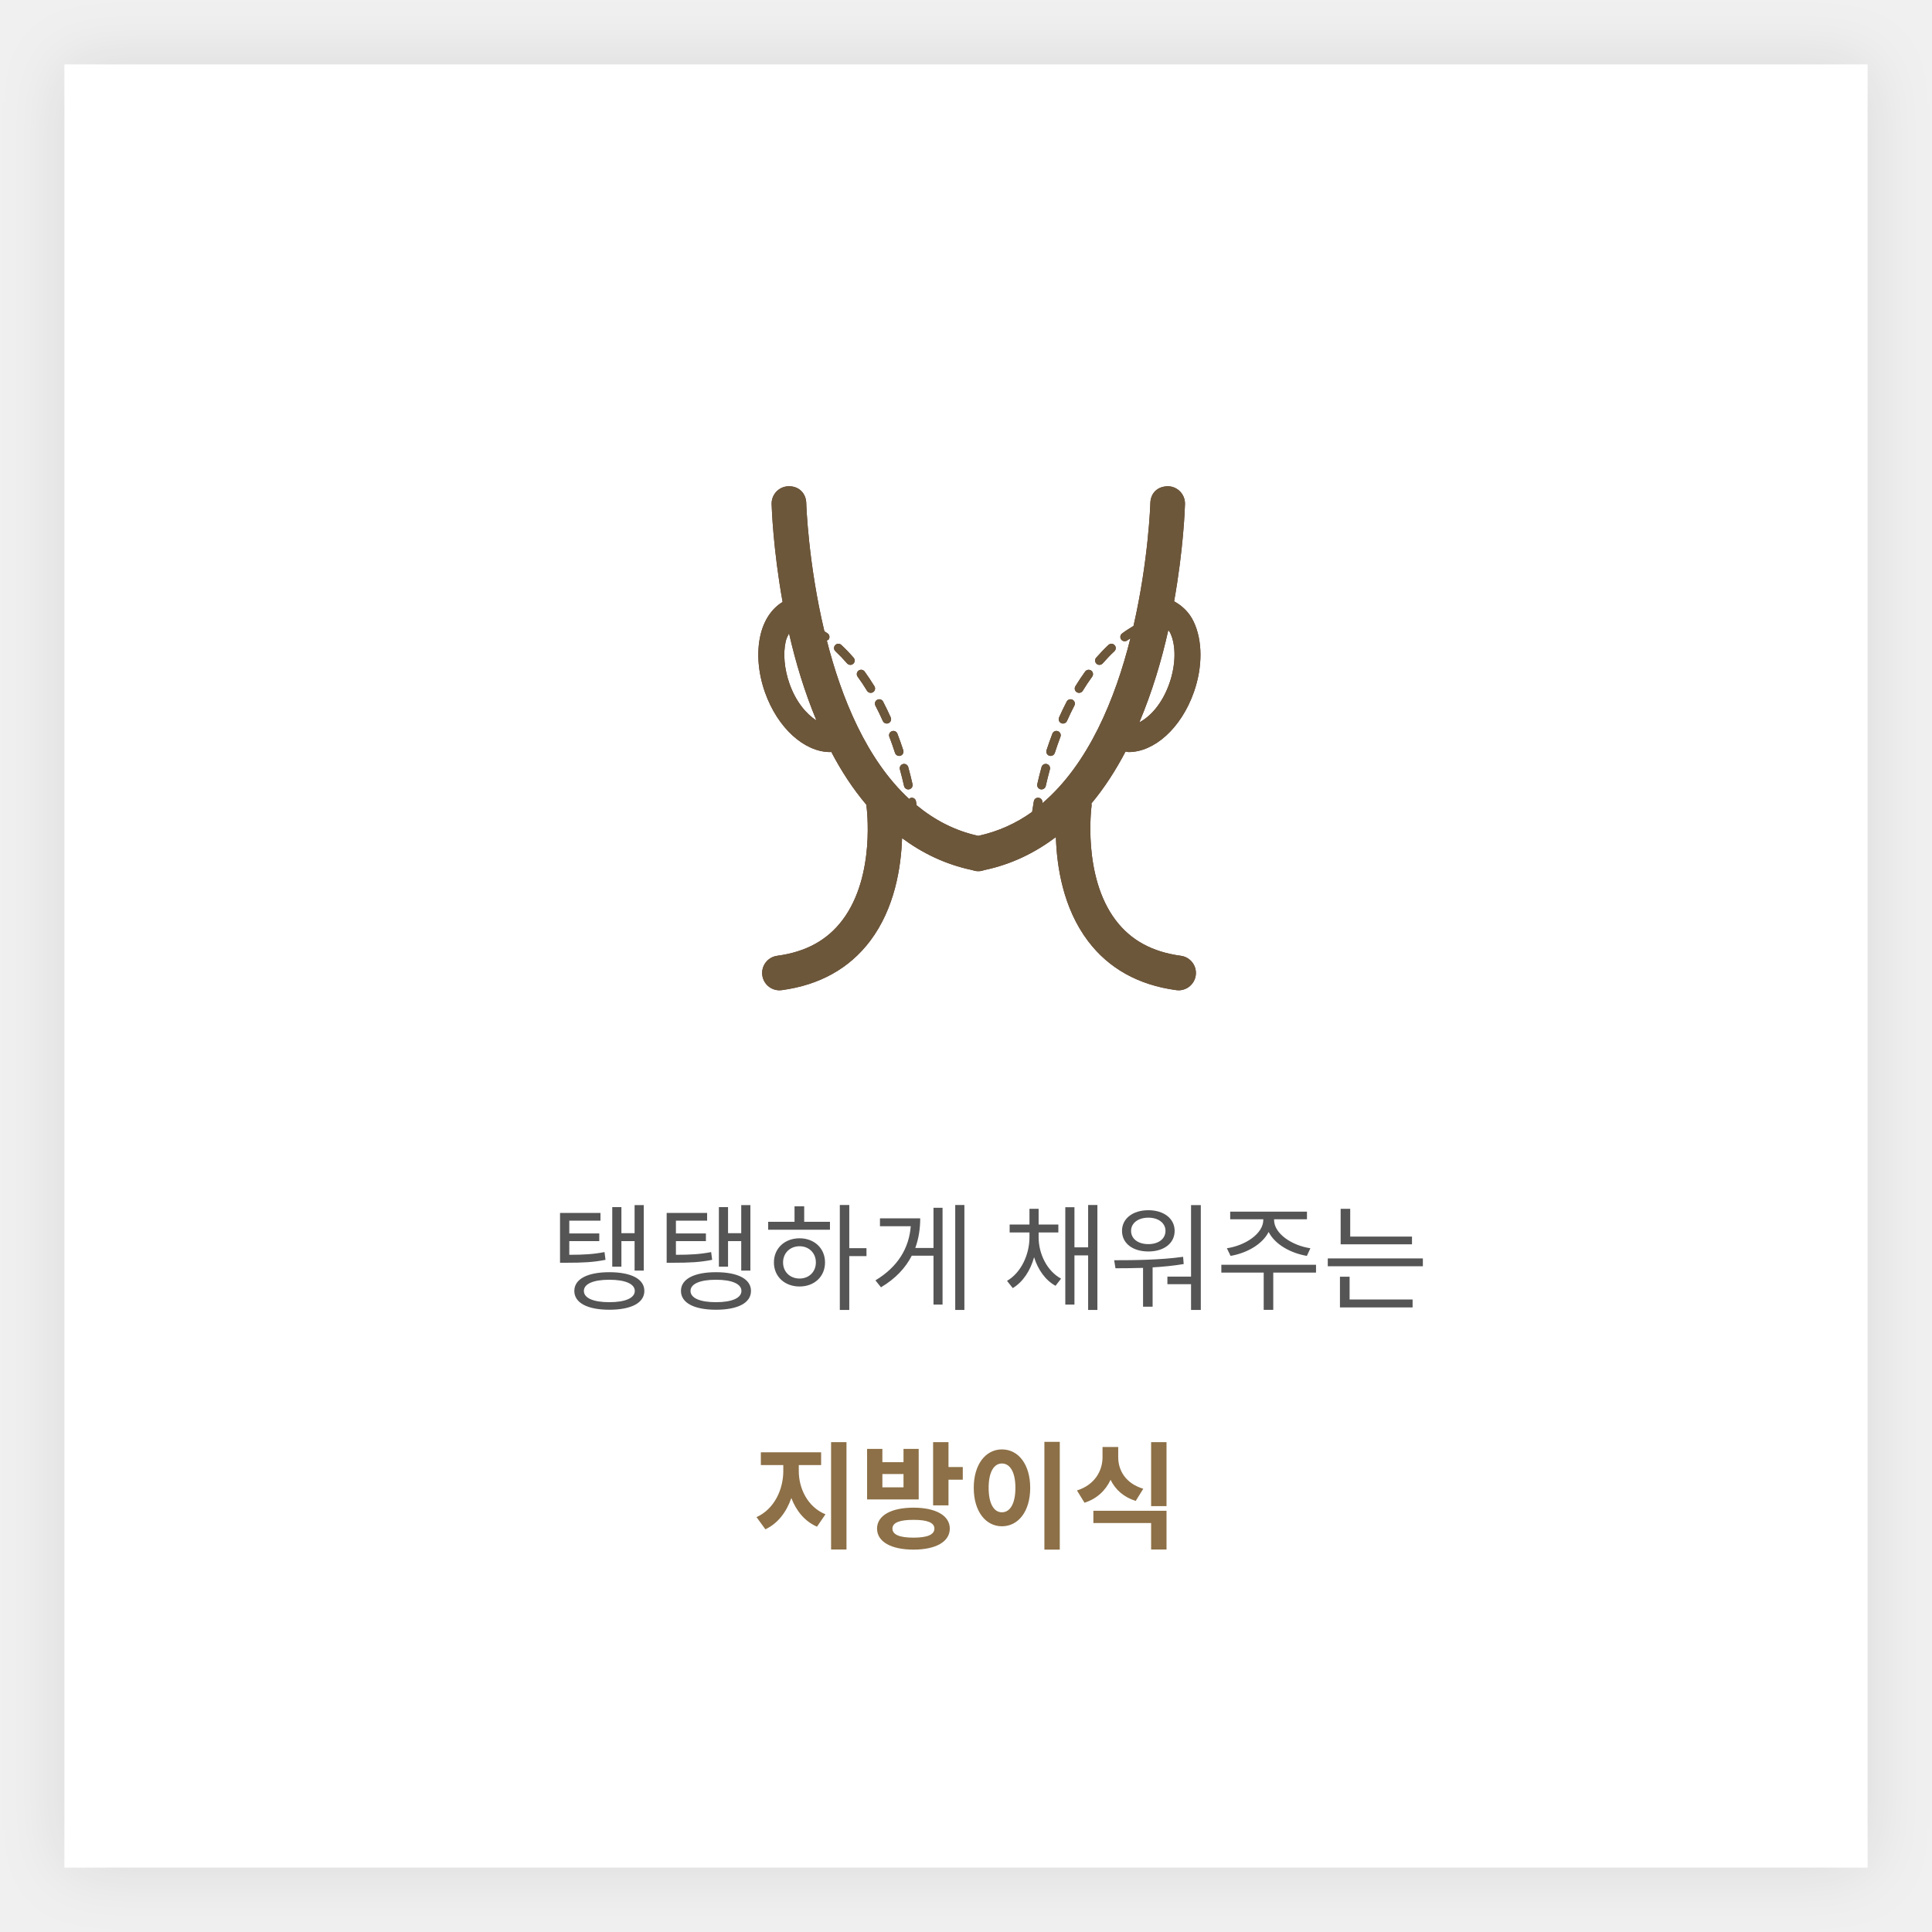
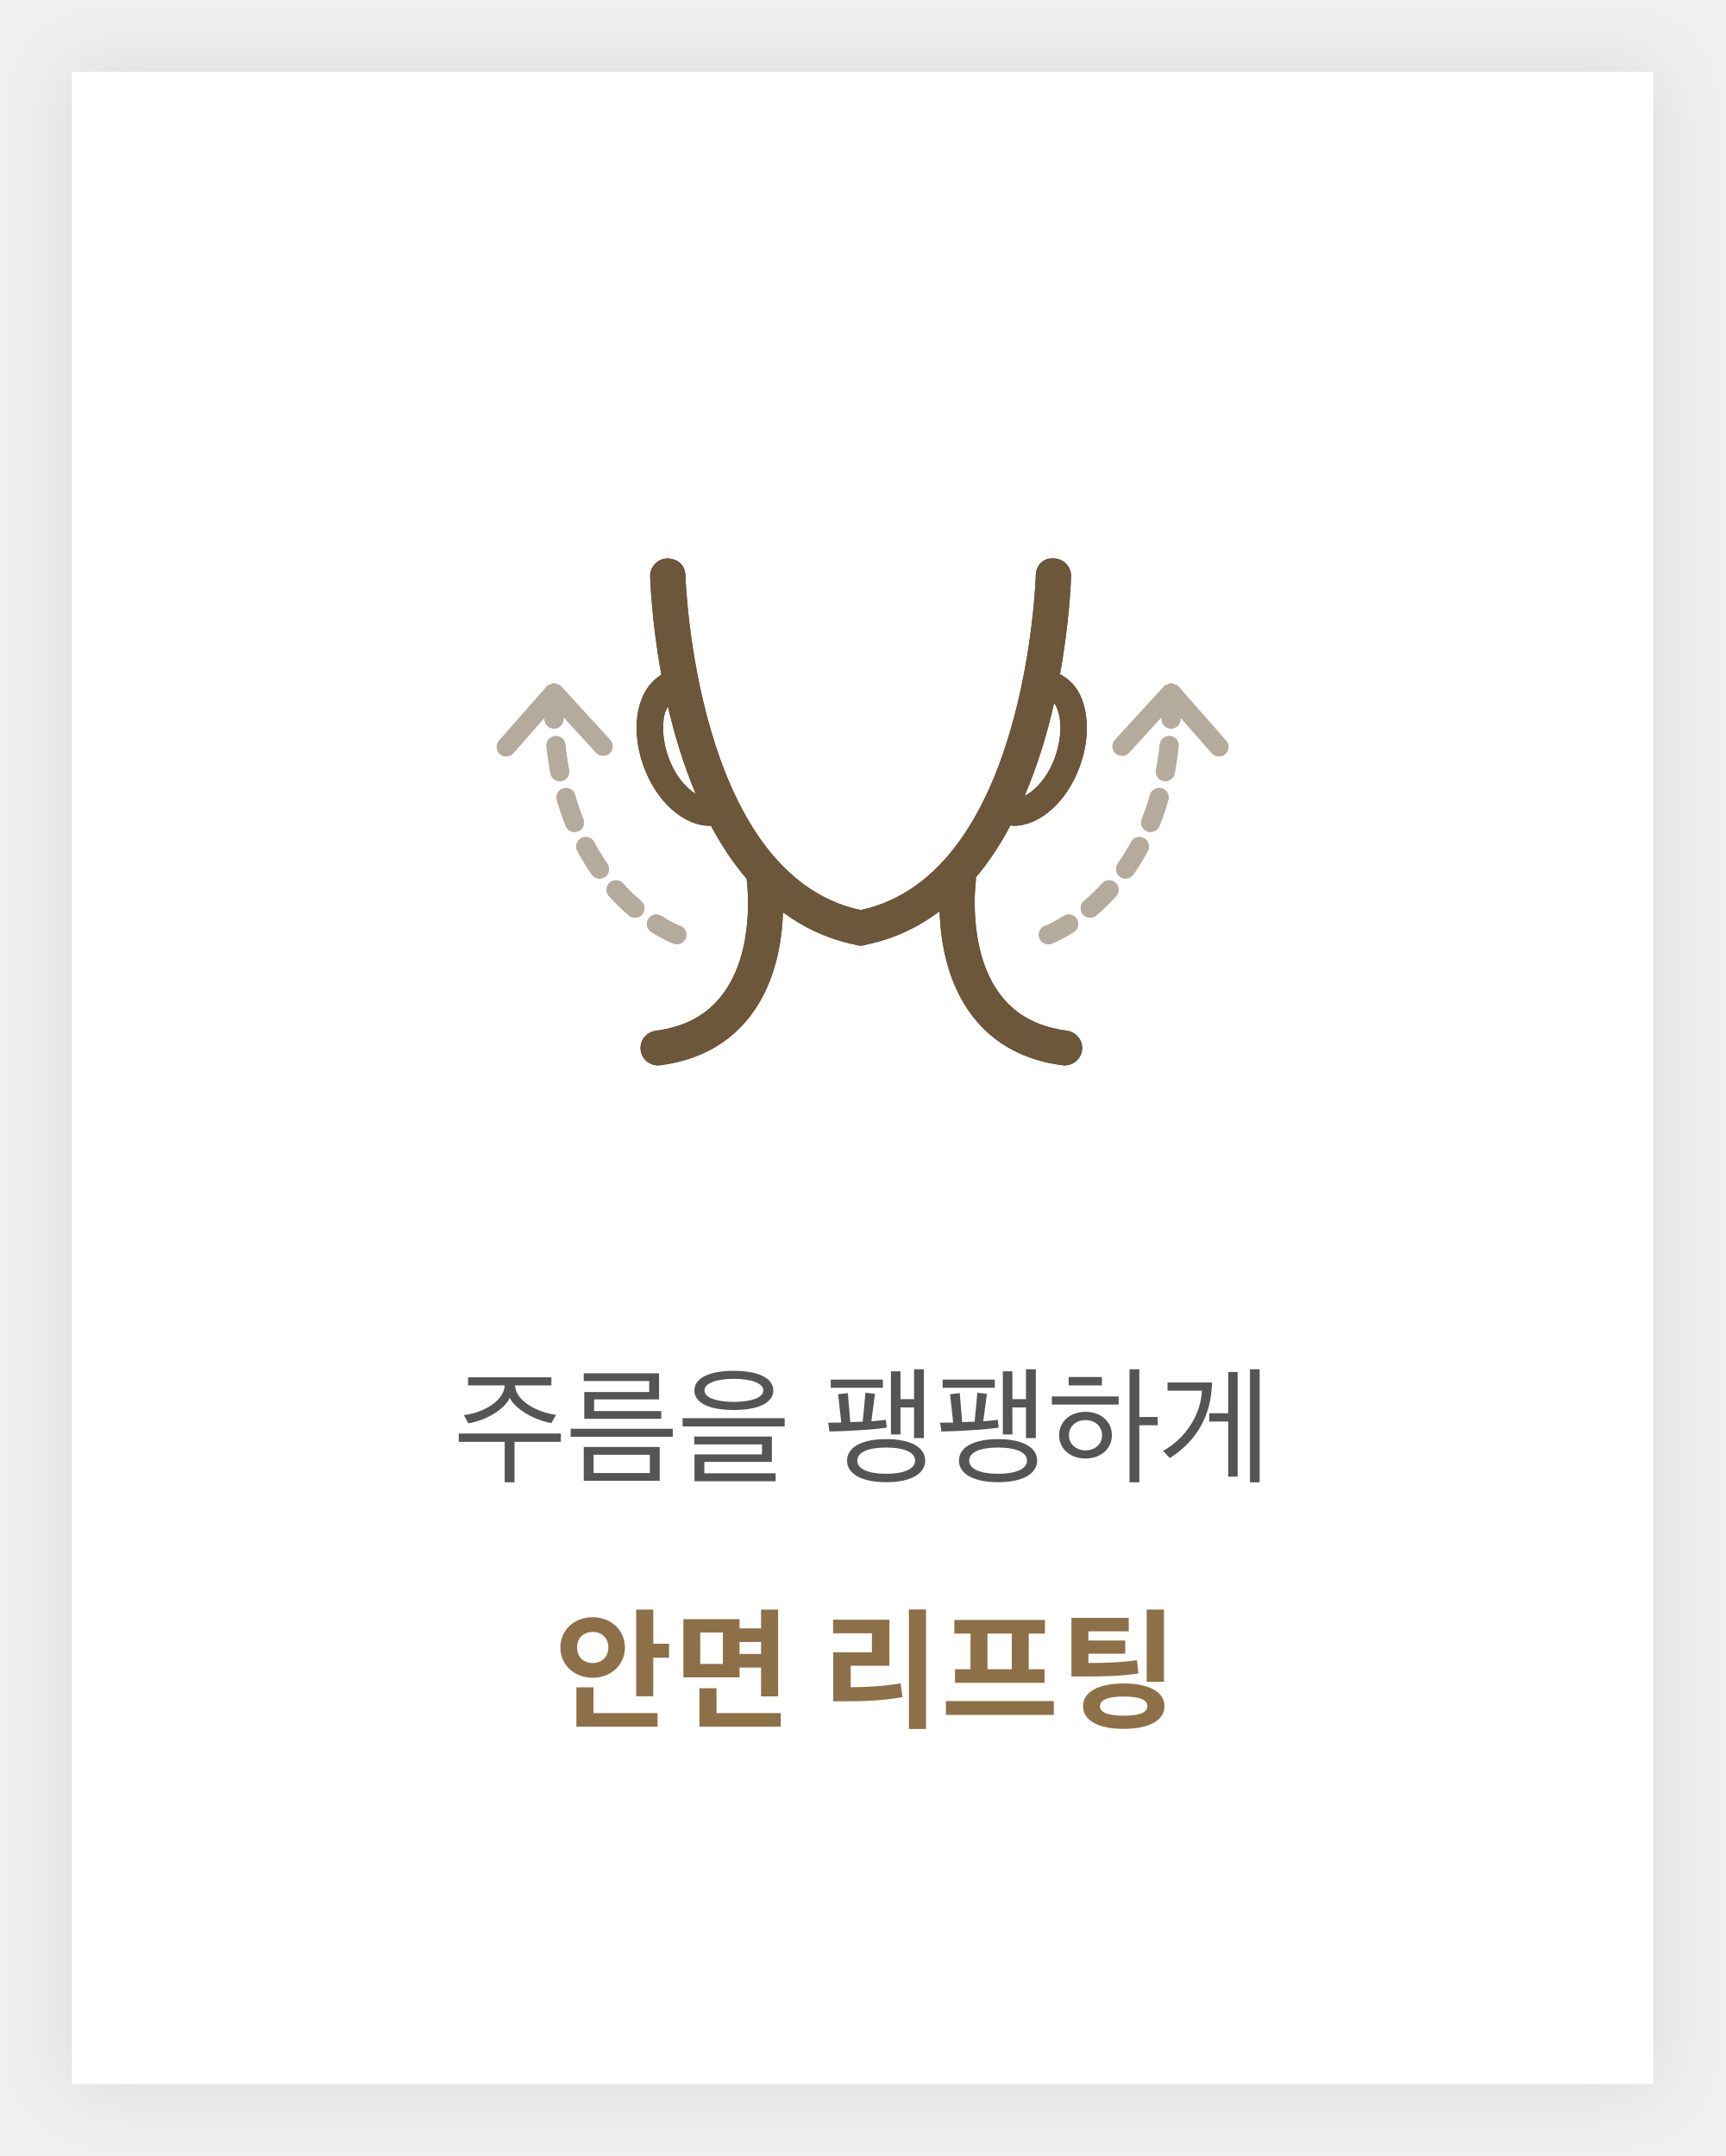
- <svg xmlns="http://www.w3.org/2000/svg" xmlns:xlink="http://www.w3.org/1999/xlink" width="300px" height="300px" viewBox="0 0 300 300" version="1.1">
+ <svg xmlns="http://www.w3.org/2000/svg" xmlns:xlink="http://www.w3.org/1999/xlink" width="240px" height="300px" viewBox="0 0 240 300" version="1.1">
  <defs>
-     <rect id="path-1" x="0" y="0" width="280" height="280" />
-     <filter x="-5.4%" y="-5.4%" width="110.7%" height="110.7%" filterUnits="objectBoundingBox" id="filter-2">
+     <rect id="path-1" x="0" y="0" width="220" height="280" />
+     <filter x="-6.8%" y="-5.4%" width="113.6%" height="110.7%" filterUnits="objectBoundingBox" id="filter-2">
      <feOffset dx="0" dy="0" in="SourceAlpha" result="shadowOffsetOuter1" />
      <feGaussianBlur stdDeviation="5" in="shadowOffsetOuter1" result="shadowBlurOuter1" />
      <feColorMatrix values="0 0 0 0 0   0 0 0 0 0   0 0 0 0 0  0 0 0 0.1 0" type="matrix" in="shadowBlurOuter1" />
    </filter>
-     <path d="M61.939,53.35 C61.589,53.237 61.39,52.855 61.503,52.5 C61.777,51.667 62.079,50.801 62.412,49.929 C62.541,49.585 62.928,49.402 63.278,49.542 C63.622,49.671 63.8,50.064 63.665,50.408 C63.343,51.258 63.052,52.102 62.789,52.914 C62.692,53.199 62.428,53.382 62.149,53.382 C62.079,53.382 62.009,53.372 61.939,53.35 Z M64.066,48.352 C63.975,48.352 63.883,48.336 63.792,48.293 C63.453,48.143 63.302,47.745 63.453,47.406 C63.819,46.583 64.211,45.76 64.636,44.942 C64.814,44.62 65.222,44.491 65.545,44.657 C65.873,44.835 66.002,45.238 65.83,45.566 C65.416,46.357 65.034,47.158 64.679,47.954 C64.566,48.202 64.324,48.352 64.066,48.352 Z M80.417,33.832 C80.508,33.977 80.621,34.08 80.702,34.257 C81.643,36.209 81.594,39.227 80.578,42.131 C79.481,45.256 77.63,47.278 75.915,48.166 C77.932,43.384 79.389,38.458 80.417,33.832 M21.581,42.131 C20.791,39.878 20.576,37.5 21.001,35.618 C21.114,35.107 21.329,34.741 21.522,34.343 C22.517,38.732 23.9,43.363 25.782,47.881 C24.201,46.87 22.576,44.966 21.581,42.131 M82.369,84.417 C77.921,83.814 74.608,82.012 72.247,78.893 C67.051,72.041 68.482,61.252 68.498,61.144 C68.519,61.01 68.476,60.891 68.476,60.757 C70.52,58.31 72.263,55.577 73.774,52.7 C73.935,52.711 74.086,52.78 74.253,52.78 C78.233,52.78 82.407,49.091 84.386,43.47 C85.768,39.533 85.747,35.435 84.337,32.504 C83.638,31.046 82.557,30.056 81.315,29.373 C82.767,21.257 82.987,14.975 83.004,14.26 C83.036,12.77 81.863,11.538 80.379,11.506 C78.652,11.511 77.663,12.646 77.625,14.125 C77.62,14.33 77.345,22.989 75.011,33.192 C74.409,33.563 73.806,33.934 73.236,34.365 C72.935,34.59 72.876,35.01 73.102,35.306 C73.236,35.483 73.435,35.575 73.64,35.575 C73.779,35.575 73.919,35.532 74.043,35.44 C74.204,35.322 74.371,35.231 74.532,35.118 C72.193,44.455 68.046,54.615 60.839,60.746 C60.844,60.719 60.85,60.698 60.855,60.665 C60.92,60.294 60.678,59.945 60.312,59.885 C59.908,59.821 59.596,60.063 59.532,60.429 C59.414,61.101 59.333,61.628 59.268,62.069 C56.821,63.828 54.046,65.108 50.91,65.791 C47.221,64.99 44.074,63.295 41.331,61.042 C41.304,60.837 41.272,60.655 41.234,60.429 C41.17,60.063 40.847,59.816 40.454,59.885 C40.336,59.907 40.255,59.993 40.175,60.063 C33.543,53.948 29.655,44.347 27.385,35.446 C27.482,35.403 27.595,35.403 27.664,35.306 C27.885,35.01 27.826,34.59 27.53,34.365 C27.363,34.241 27.18,34.144 27.008,34.02 C24.491,23.457 24.201,14.335 24.195,14.125 C24.163,12.646 23.098,11.468 21.442,11.506 C19.957,11.538 18.785,12.77 18.817,14.26 C18.838,14.975 19.059,21.3 20.522,29.47 C18.833,30.503 17.601,32.299 17.058,34.736 C16.472,37.377 16.725,40.475 17.773,43.47 C19.753,49.091 23.932,52.78 27.912,52.78 C27.971,52.78 28.019,52.754 28.079,52.754 C29.628,55.706 31.435,58.492 33.554,60.988 C33.559,61.042 33.538,61.096 33.543,61.149 C33.559,61.257 35.022,71.982 29.811,78.877 C27.449,82.002 24.136,83.814 19.677,84.417 C18.204,84.616 17.171,85.971 17.37,87.445 C17.553,88.795 18.709,89.774 20.032,89.774 C20.151,89.774 20.274,89.763 20.398,89.747 C26.266,88.956 30.875,86.385 34.103,82.12 C37.937,77.043 38.916,70.691 39.072,66.146 C42.208,68.464 45.79,70.228 49.969,71.105 C49.996,71.116 50.028,71.121 50.055,71.132 C50.173,71.153 50.276,71.207 50.399,71.234 C50.566,71.261 50.733,71.277 50.899,71.277 L50.905,71.277 L50.91,71.277 L50.916,71.277 C51.082,71.277 51.249,71.261 51.416,71.234 C51.54,71.207 51.642,71.153 51.76,71.132 C51.792,71.121 51.819,71.116 51.846,71.105 C56.127,70.207 59.774,68.378 62.958,65.979 C63.098,70.529 64.061,76.978 67.944,82.12 C71.166,86.385 75.78,88.956 81.648,89.747 C81.767,89.763 81.89,89.774 82.009,89.774 C83.337,89.774 84.488,88.795 84.676,87.445 C84.875,85.971 83.843,84.616 82.369,84.417 M66.558,43.586 C66.439,43.586 66.316,43.554 66.208,43.489 C65.891,43.296 65.789,42.881 65.982,42.564 C66.472,41.768 66.983,40.999 67.504,40.278 C67.725,39.977 68.15,39.918 68.446,40.133 C68.747,40.348 68.811,40.773 68.591,41.074 C68.075,41.784 67.585,42.516 67.133,43.263 C67.004,43.473 66.784,43.586 66.558,43.586 Z M69.72,39.242 C69.564,39.242 69.402,39.189 69.279,39.076 C68.999,38.834 68.967,38.409 69.214,38.129 C69.833,37.419 70.473,36.752 71.124,36.144 C71.387,35.892 71.812,35.902 72.07,36.177 C72.328,36.446 72.312,36.87 72.043,37.123 C71.425,37.699 70.817,38.339 70.225,39.011 C70.091,39.162 69.908,39.242 69.72,39.242 Z M60.575,58.561 C60.215,58.475 59.989,58.114 60.07,57.754 C60.253,56.936 60.473,56.049 60.731,55.113 C60.828,54.758 61.183,54.548 61.56,54.64 C61.915,54.742 62.124,55.108 62.028,55.468 C61.775,56.388 61.565,57.254 61.382,58.055 C61.312,58.367 61.033,58.577 60.726,58.577 C60.678,58.577 60.624,58.571 60.575,58.561 Z M30.537,39.011 C29.951,38.339 29.338,37.699 28.725,37.123 C28.45,36.87 28.434,36.446 28.692,36.177 C28.945,35.902 29.375,35.892 29.639,36.144 C30.29,36.752 30.935,37.419 31.548,38.129 C31.796,38.409 31.769,38.834 31.484,39.076 C31.36,39.189 31.204,39.242 31.043,39.242 C30.86,39.242 30.672,39.162 30.537,39.011 Z M36.083,47.953 C35.728,47.157 35.347,46.361 34.932,45.571 C34.76,45.237 34.889,44.834 35.217,44.662 C35.546,44.49 35.954,44.613 36.126,44.941 C36.551,45.759 36.949,46.587 37.315,47.405 C37.46,47.744 37.31,48.142 36.971,48.292 C36.879,48.335 36.788,48.351 36.697,48.351 C36.438,48.351 36.196,48.201 36.083,47.953 Z M37.097,50.409 C36.963,50.065 37.14,49.672 37.485,49.543 C37.829,49.403 38.216,49.581 38.35,49.93 C38.684,50.802 38.985,51.662 39.259,52.501 C39.372,52.856 39.179,53.233 38.824,53.351 C38.759,53.373 38.684,53.383 38.619,53.383 C38.334,53.383 38.071,53.201 37.979,52.915 C37.716,52.098 37.42,51.259 37.097,50.409 Z M38.736,55.47 C38.639,55.109 38.849,54.744 39.204,54.641 C39.575,54.545 39.935,54.76 40.032,55.115 C40.29,56.051 40.511,56.938 40.694,57.756 C40.775,58.116 40.549,58.476 40.188,58.562 C40.14,58.573 40.086,58.578 40.038,58.578 C39.731,58.578 39.451,58.369 39.381,58.051 C39.199,57.255 38.989,56.384 38.736,55.47 Z M33.631,43.263 C33.179,42.515 32.69,41.784 32.173,41.074 C31.953,40.773 32.017,40.348 32.318,40.132 C32.62,39.912 33.039,39.976 33.26,40.278 C33.781,40.998 34.292,41.768 34.782,42.564 C34.975,42.881 34.873,43.295 34.556,43.489 C34.448,43.553 34.325,43.585 34.206,43.585 C33.98,43.585 33.76,43.472 33.631,43.263 Z" id="path-3" />
+     <path d="M55.36,36.774 C56.061,36.964 56.477,37.686 56.288,38.392 C55.94,39.662 55.561,40.863 55.15,42.006 C54.96,42.543 54.454,42.875 53.912,42.875 C53.764,42.875 53.611,42.854 53.469,42.802 C52.784,42.554 52.426,41.801 52.674,41.116 C53.058,40.036 53.422,38.903 53.743,37.702 C53.938,37.001 54.654,36.59 55.36,36.774 Z M42.792,55.543 C43.355,55.085 44.188,55.175 44.646,55.738 C45.099,56.307 45.015,57.134 44.446,57.588 C43.434,58.409 42.375,59.158 41.295,59.816 C41.079,59.948 40.842,60.006 40.605,60.006 C40.163,60.006 39.731,59.784 39.483,59.379 C39.104,58.757 39.299,57.946 39.92,57.566 C40.905,56.971 41.87,56.286 42.792,55.543 Z M51.312,44.407 C51.623,43.749 52.408,43.464 53.066,43.77 C53.725,44.081 54.009,44.861 53.698,45.524 C53.135,46.726 52.539,47.848 51.918,48.896 C51.67,49.312 51.233,49.539 50.785,49.539 C50.553,49.539 50.321,49.481 50.11,49.355 C49.484,48.98 49.278,48.174 49.652,47.553 C50.232,46.573 50.79,45.53 51.312,44.407 Z M62.934,38.622 C63.324,39.238 63.139,40.049 62.523,40.439 C62.307,40.576 62.059,40.645 61.822,40.645 C61.385,40.645 60.958,40.429 60.705,40.028 L57.181,34.46 C57.165,34.539 57.154,34.633 57.139,34.707 C57.017,35.334 56.464,35.771 55.848,35.771 C55.764,35.771 55.679,35.766 55.595,35.75 C54.878,35.608 54.415,34.918 54.552,34.207 C54.568,34.133 54.578,34.049 54.589,33.975 L49.325,38.163 C49.083,38.353 48.793,38.442 48.509,38.442 C48.119,38.442 47.734,38.274 47.476,37.953 C47.023,37.378 47.118,36.551 47.687,36.098 L55.616,29.792 C55.616,29.792 55.621,29.792 55.627,29.786 C55.648,29.771 55.674,29.781 55.69,29.765 C55.711,29.75 55.711,29.723 55.732,29.707 C55.864,29.623 56.022,29.66 56.169,29.628 C56.317,29.602 56.448,29.497 56.596,29.518 C56.601,29.518 56.601,29.512 56.606,29.512 C56.628,29.518 56.638,29.544 56.664,29.544 C56.822,29.576 56.928,29.697 57.07,29.781 C57.202,29.86 57.365,29.871 57.465,30.002 C57.47,30.008 57.465,30.013 57.47,30.013 C57.486,30.034 57.481,30.06 57.497,30.076 C57.513,30.097 57.539,30.097 57.55,30.118 L62.934,38.622 Z M36.813,59.184 C37.482,58.894 38.256,59.2 38.541,59.874 C38.831,60.543 38.52,61.312 37.851,61.602 C36.086,62.361 34.611,62.745 34.279,62.745 C33.552,62.745 32.962,62.15 32.962,61.428 C32.962,60.706 33.531,60.127 34.247,60.111 C34.216,60.09 35.269,59.848 36.813,59.184 Z M47.676,50.481 C48.119,49.896 48.946,49.791 49.52,50.228 C50.1,50.671 50.216,51.492 49.773,52.072 C48.994,53.105 48.156,54.085 47.281,54.991 C47.018,55.265 46.675,55.396 46.333,55.396 C46.001,55.396 45.674,55.275 45.416,55.028 C44.895,54.527 44.879,53.689 45.379,53.168 C46.159,52.362 46.928,51.471 47.676,50.481 Z" id="path-3" />
+     <path d="M55.36,36.774 C56.061,36.964 56.477,37.686 56.288,38.392 C55.94,39.662 55.561,40.863 55.15,42.006 C54.96,42.543 54.454,42.875 53.912,42.875 C53.764,42.875 53.611,42.854 53.469,42.802 C52.784,42.554 52.426,41.801 52.674,41.116 C53.058,40.036 53.422,38.903 53.743,37.702 C53.938,37.001 54.654,36.59 55.36,36.774 Z M42.792,55.543 C43.355,55.085 44.188,55.175 44.646,55.738 C45.099,56.307 45.015,57.134 44.446,57.588 C43.434,58.409 42.375,59.158 41.295,59.816 C41.079,59.948 40.842,60.006 40.605,60.006 C40.163,60.006 39.731,59.784 39.483,59.379 C39.104,58.757 39.299,57.946 39.92,57.566 C40.905,56.971 41.87,56.286 42.792,55.543 Z M51.312,44.407 C51.623,43.749 52.408,43.464 53.066,43.77 C53.725,44.081 54.009,44.861 53.698,45.524 C53.135,46.726 52.539,47.848 51.918,48.896 C51.67,49.312 51.233,49.539 50.785,49.539 C50.553,49.539 50.321,49.481 50.11,49.355 C49.484,48.98 49.278,48.174 49.652,47.553 C50.232,46.573 50.79,45.53 51.312,44.407 Z M62.934,38.622 C63.324,39.238 63.139,40.049 62.523,40.439 C62.307,40.576 62.059,40.645 61.822,40.645 C61.385,40.645 60.958,40.429 60.705,40.028 L57.181,34.46 C57.165,34.539 57.154,34.633 57.139,34.707 C57.017,35.334 56.464,35.771 55.848,35.771 C55.764,35.771 55.679,35.766 55.595,35.75 C54.878,35.608 54.415,34.918 54.552,34.207 C54.568,34.133 54.578,34.049 54.589,33.975 L49.325,38.163 C49.083,38.353 48.793,38.442 48.509,38.442 C48.119,38.442 47.734,38.274 47.476,37.953 C47.023,37.378 47.118,36.551 47.687,36.098 L55.616,29.792 C55.616,29.792 55.621,29.792 55.627,29.786 C55.648,29.771 55.674,29.781 55.69,29.765 C55.711,29.75 55.711,29.723 55.732,29.707 C55.864,29.623 56.022,29.66 56.169,29.628 C56.317,29.602 56.448,29.497 56.596,29.518 C56.601,29.518 56.601,29.512 56.606,29.512 C56.628,29.518 56.638,29.544 56.664,29.544 C56.822,29.576 56.928,29.697 57.07,29.781 C57.202,29.86 57.365,29.871 57.465,30.002 C57.47,30.008 57.465,30.013 57.47,30.013 C57.486,30.034 57.481,30.06 57.497,30.076 C57.513,30.097 57.539,30.097 57.55,30.118 L62.934,38.622 Z M36.813,59.184 C37.482,58.894 38.256,59.2 38.541,59.874 C38.831,60.543 38.52,61.312 37.851,61.602 C36.086,62.361 34.611,62.745 34.279,62.745 C33.552,62.745 32.962,62.15 32.962,61.428 C32.962,60.706 33.531,60.127 34.247,60.111 C34.216,60.09 35.269,59.848 36.813,59.184 Z M47.676,50.481 C48.119,49.896 48.946,49.791 49.52,50.228 C50.1,50.671 50.216,51.492 49.773,52.072 C48.994,53.105 48.156,54.085 47.281,54.991 C47.018,55.265 46.675,55.396 46.333,55.396 C46.001,55.396 45.674,55.275 45.416,55.028 C44.895,54.527 44.879,53.689 45.379,53.168 C46.159,52.362 46.928,51.471 47.676,50.481 Z" id="path-5" />
+     <path d="M73.646,30.827 C73.729,30.958 73.832,31.055 73.906,31.21 C74.764,32.97 74.72,35.69 73.793,38.308 C72.792,41.124 71.104,42.947 69.539,43.747 C71.379,39.437 72.708,34.992 73.646,30.827 M19.971,38.308 C19.25,36.276 19.054,34.134 19.442,32.437 C19.545,31.976 19.741,31.647 19.918,31.288 C20.825,35.239 22.086,39.418 23.804,43.49 C22.361,42.579 20.879,40.862 19.971,38.308 M75.427,76.422 C71.369,75.879 68.346,74.255 66.192,71.443 C61.452,65.267 62.758,55.542 62.772,55.445 C62.792,55.329 62.753,55.217 62.753,55.096 C64.617,52.89 66.207,50.427 67.586,47.834 C67.733,47.843 67.87,47.906 68.022,47.906 C71.653,47.906 75.461,44.581 77.267,39.515 C78.528,35.966 78.508,32.272 77.222,29.63 C76.585,28.311 75.598,27.424 74.465,26.813 C75.79,19.493 75.991,13.831 76.006,13.186 C76.035,11.843 74.965,10.733 73.611,10.704 C72.036,10.592 71.133,11.731 71.099,13.065 C71.089,13.486 69.794,54.674 46.728,59.633 C23.691,54.679 22.366,13.486 22.356,13.065 C22.327,11.731 21.38,10.728 19.844,10.704 C18.49,10.733 17.42,11.843 17.449,13.186 C17.469,13.831 17.67,19.537 19.005,26.896 C17.464,27.831 16.341,29.451 15.845,31.642 C15.31,34.022 15.541,36.814 16.498,39.515 C18.303,44.581 22.116,47.906 25.747,47.906 C25.801,47.906 25.845,47.882 25.899,47.882 C27.312,50.544 28.96,53.055 30.894,55.304 C30.899,55.353 30.879,55.396 30.884,55.45 C30.899,55.547 32.233,65.213 27.479,71.428 C25.325,74.245 22.302,75.879 18.235,76.422 C16.89,76.601 15.948,77.823 16.13,79.151 C16.296,80.368 17.351,81.25 18.558,81.25 C18.666,81.25 18.779,81.241 18.892,81.226 C24.245,80.513 28.45,78.196 31.394,74.352 C34.893,69.775 35.786,64.05 35.928,59.953 C38.789,62.043 42.056,63.638 45.869,64.423 C45.893,64.433 45.923,64.438 45.947,64.447 C46.055,64.467 46.149,64.515 46.261,64.54 C46.414,64.564 46.566,64.578 46.718,64.578 C46.723,64.578 46.723,64.578 46.723,64.578 L46.728,64.578 C46.732,64.578 46.732,64.578 46.732,64.578 C46.885,64.578 47.037,64.564 47.189,64.54 C47.302,64.515 47.395,64.467 47.503,64.447 C47.532,64.438 47.557,64.433 47.581,64.423 C51.487,63.618 54.814,61.965 57.718,59.803 C57.846,63.9 58.724,69.717 62.267,74.352 C65.206,78.196 69.416,80.513 74.769,81.226 C74.877,81.241 74.99,81.25 75.098,81.25 C76.31,81.25 77.36,80.368 77.532,79.151 C77.713,77.823 76.771,76.601 75.427,76.422" id="path-7" />
  </defs>
  <g id="Page-1" stroke="none" stroke-width="1" fill="none" fill-rule="evenodd">
-     <g id="귀앞안면거상술" transform="translate(-1260, -5495)">
-       <g id="Group-22" transform="translate(1270, 5505)">
-         <g id="Rectangle-5-Copy-3">
+     <g id="목주름-제거" transform="translate(-1080, -5009)">
+       <g id="Group-18" transform="translate(1090, 5019)">
+         <g id="Rectangle-5-Copy-2">
          <use fill="black" fill-opacity="1" filter="url(#filter-2)" xlink:href="#path-1" />
          <use fill="#FFFFFF" fill-rule="evenodd" xlink:href="#path-1" />
        </g>
-         <text id="탱탱하게-채워주는" font-family="AppleSDGothicNeo-Regular, Apple SD Gothic Neo" font-size="18" font-weight="normal" line-spacing="27" fill="#555555">
-           <tspan x="75.353" y="192">탱탱하게 채워주는</tspan>
-         </text>
-         <text id="지방이식" font-family="NotoSansCJKkr-Bold, Noto Sans CJK KR" font-size="18" font-weight="bold" fill="#8D7047">
-           <tspan x="106.88" y="229">지방이식</tspan>
-         </text>
-         <g id="-round/ver1/face2" transform="translate(91, 54)">
-           <mask id="mask-4" fill="white">
-             <use xlink:href="#path-3" />
-           </mask>
-           <use id="Fill-4" fill="#613627" fill-rule="evenodd" xlink:href="#path-3" />
-           <g id="swatch/dark-brown1" mask="url(#mask-4)" fill="#6C573A" fill-rule="evenodd">
-             <rect id="Rectangle" x="0" y="0" width="103" height="99" />
+         <path d="M67.358,186.864 L66.71,188.016 C64.136,187.566 61.634,185.982 60.914,184.506 C60.284,185.982 57.836,187.602 55.154,188.052 L54.524,186.9 C57.098,186.63 60.14,184.974 60.212,182.778 L55.118,182.778 L55.118,181.644 L66.71,181.644 L66.71,182.778 L61.652,182.778 C61.724,184.992 64.946,186.594 67.358,186.864 Z M61.58,196.26 L60.212,196.26 L60.212,190.626 L53.822,190.626 L53.822,189.474 L68.024,189.474 L68.024,190.626 L61.58,190.626 L61.58,196.26 Z M81.992,187.422 L71.282,187.422 L71.282,183.696 L80.318,183.696 L80.318,182.166 L71.21,182.166 L71.21,181.086 L81.686,181.086 L81.686,184.722 L72.65,184.722 L72.65,186.342 L81.992,186.342 L81.992,187.422 Z M83.594,189.924 L69.392,189.924 L69.392,188.808 L83.594,188.808 L83.594,189.924 Z M81.776,196.044 L71.21,196.044 L71.21,191.346 L81.776,191.346 L81.776,196.044 Z M80.408,194.964 L80.408,192.426 L72.578,192.426 L72.578,194.964 L80.408,194.964 Z M99.164,188.484 L84.962,188.484 L84.962,187.332 L99.164,187.332 L99.164,188.484 Z M97.58,183.48 C97.58,185.208 95.492,186.198 92.072,186.198 C88.688,186.198 86.6,185.208 86.6,183.48 C86.6,181.752 88.688,180.744 92.072,180.744 C95.492,180.744 97.58,181.752 97.58,183.48 Z M92.072,181.86 C89.606,181.86 88.004,182.49 88.004,183.48 C88.004,184.452 89.606,185.064 92.072,185.064 C94.574,185.064 96.194,184.452 96.194,183.48 C96.194,182.49 94.574,181.86 92.072,181.86 Z M97.904,196.116 L86.618,196.116 L86.618,192.372 L96.014,192.372 L96.014,190.986 L86.582,190.986 L86.582,189.888 L97.382,189.888 L97.382,193.416 L87.986,193.416 L87.986,195 L97.904,195 L97.904,196.116 Z M118.712,193.236 C118.712,195.072 116.714,196.242 113.276,196.242 C109.856,196.242 107.84,195.072 107.84,193.236 C107.84,191.4 109.856,190.248 113.276,190.248 C116.714,190.248 118.712,191.4 118.712,193.236 Z M118.532,190.104 L117.164,190.104 L117.164,185.838 L115.274,185.838 L115.274,189.6 L113.942,189.6 L113.942,180.816 L115.274,180.816 L115.274,184.686 L117.164,184.686 L117.164,180.528 L118.532,180.528 L118.532,190.104 Z M117.308,193.236 C117.308,192.066 115.742,191.418 113.276,191.418 C110.792,191.418 109.262,192.066 109.262,193.236 C109.262,194.406 110.792,195.072 113.276,195.072 C115.742,195.072 117.308,194.406 117.308,193.236 Z M113.366,188.646 C112.484,188.79 111.116,188.916 109.586,189.006 C108.074,189.114 106.67,189.168 105.392,189.186 C105.338,188.772 105.284,188.358 105.212,187.962 C105.806,187.962 106.418,187.962 107.03,187.944 C106.904,186.63 106.742,185.316 106.598,184.002 L107.948,183.84 C108.074,185.19 108.164,186.54 108.29,187.89 L109.478,187.836 C109.658,187.836 109.838,187.836 110.018,187.818 C110.144,186.486 110.288,185.136 110.396,183.786 L111.728,183.948 L111.224,187.764 C112.034,187.71 112.682,187.638 113.24,187.566 L113.366,188.646 Z M112.826,183.102 L105.572,183.102 L105.572,181.968 L112.826,181.968 L112.826,183.102 Z M134.282,193.236 C134.282,195.072 132.284,196.242 128.846,196.242 C125.426,196.242 123.41,195.072 123.41,193.236 C123.41,191.4 125.426,190.248 128.846,190.248 C132.284,190.248 134.282,191.4 134.282,193.236 Z M134.102,190.104 L132.734,190.104 L132.734,185.838 L130.844,185.838 L130.844,189.6 L129.512,189.6 L129.512,180.816 L130.844,180.816 L130.844,184.686 L132.734,184.686 L132.734,180.528 L134.102,180.528 L134.102,190.104 Z M132.878,193.236 C132.878,192.066 131.312,191.418 128.846,191.418 C126.362,191.418 124.832,192.066 124.832,193.236 C124.832,194.406 126.362,195.072 128.846,195.072 C131.312,195.072 132.878,194.406 132.878,193.236 Z M128.936,188.646 C128.054,188.79 126.686,188.916 125.156,189.006 C123.644,189.114 122.24,189.168 120.962,189.186 C120.908,188.772 120.854,188.358 120.782,187.962 C121.376,187.962 121.988,187.962 122.6,187.944 C122.474,186.63 122.312,185.316 122.168,184.002 L123.518,183.84 C123.644,185.19 123.734,186.54 123.86,187.89 L125.048,187.836 C125.228,187.836 125.408,187.836 125.588,187.818 C125.714,186.486 125.858,185.136 125.966,183.786 L127.298,183.948 L126.794,187.764 C127.604,187.71 128.252,187.638 128.81,187.566 L128.936,188.646 Z M128.396,183.102 L121.142,183.102 L121.142,181.968 L128.396,181.968 L128.396,183.102 Z M151.058,188.322 L148.502,188.322 L148.502,196.26 L147.134,196.26 L147.134,180.528 L148.502,180.528 L148.502,187.17 L151.058,187.17 L151.058,188.322 Z M143.3,182.778 L138.674,182.778 L138.674,181.608 L143.3,181.608 L143.3,182.778 Z M145.622,185.442 L136.334,185.442 L136.334,184.308 L145.622,184.308 L145.622,185.442 Z M144.686,189.708 C144.686,191.526 143.21,192.948 141.014,192.948 C138.818,192.948 137.342,191.544 137.342,189.708 C137.342,187.872 138.818,186.45 141.014,186.45 C143.21,186.45 144.686,187.854 144.686,189.708 Z M143.318,189.708 C143.318,188.466 142.346,187.602 141.014,187.602 C139.7,187.602 138.71,188.466 138.71,189.708 C138.71,190.932 139.7,191.814 141.014,191.814 C142.364,191.814 143.318,190.932 143.318,189.708 Z M165.242,196.26 L163.892,196.26 L163.892,180.528 L165.242,180.528 L165.242,196.26 Z M162.182,195.468 L160.868,195.468 L160.868,187.8 L158.222,187.8 L158.222,186.648 L160.868,186.648 L160.868,180.906 L162.182,180.906 L162.182,195.468 Z M158.618,182.364 C158.51,187.044 156.458,190.5 152.75,192.894 L151.814,191.886 C155.108,190.032 157.052,186.72 157.214,183.516 L152.426,183.516 L152.426,182.364 L158.618,182.364 Z" id="주름을-팽팽하게" fill="#555555" />
+         <path d="M70.279,219.244 C70.279,220.594 71.215,221.404 72.457,221.404 C73.681,221.404 74.635,220.594 74.635,219.244 C74.635,217.894 73.681,217.084 72.457,217.084 C71.215,217.084 70.279,217.894 70.279,219.244 Z M76.939,219.244 C76.939,221.674 74.977,223.456 72.457,223.456 C69.919,223.456 67.957,221.674 67.957,219.244 C67.957,216.796 69.919,215.032 72.457,215.032 C74.977,215.032 76.939,216.796 76.939,219.244 Z M72.565,224.788 L72.565,228.37 L81.475,228.37 L81.475,230.26 L70.189,230.26 L70.189,224.788 L72.565,224.788 Z M80.881,218.722 L83.077,218.722 L83.077,220.666 L80.881,220.666 L80.881,226.03 L78.505,226.03 L78.505,213.97 L80.881,213.97 L80.881,218.722 Z M90.565,221.53 L90.565,217.156 L87.415,217.156 L87.415,221.53 L90.565,221.53 Z M95.875,218.47 L92.887,218.47 L92.887,220.144 L95.875,220.144 L95.875,218.47 Z M92.887,222.034 L92.887,223.402 L85.075,223.402 L85.075,215.302 L92.887,215.302 L92.887,216.58 L95.875,216.58 L95.875,213.97 L98.251,213.97 L98.251,226.048 L95.875,226.048 L95.875,222.034 L92.887,222.034 Z M89.683,228.37 L98.611,228.37 L98.611,230.26 L87.307,230.26 L87.307,224.914 L89.683,224.914 L89.683,228.37 Z M108.349,221.782 L108.349,224.77 C110.869,224.752 112.957,224.626 115.297,224.23 L115.549,226.156 C112.849,226.624 110.419,226.732 107.413,226.732 L105.919,226.732 L105.919,219.91 L111.301,219.91 L111.301,217.264 L105.901,217.264 L105.901,215.374 L113.731,215.374 L113.731,221.782 L108.349,221.782 Z M116.449,213.952 L118.825,213.952 L118.825,230.584 L116.449,230.584 L116.449,213.952 Z M130.759,222.268 L130.759,217.3 L127.375,217.3 L127.375,222.268 L130.759,222.268 Z M125.017,222.268 L125.017,217.3 L122.767,217.3 L122.767,215.41 L135.367,215.41 L135.367,217.3 L133.117,217.3 L133.117,222.268 L135.313,222.268 L135.313,224.158 L122.857,224.158 L122.857,222.268 L125.017,222.268 Z M121.597,226.696 L136.609,226.696 L136.609,228.622 L121.597,228.622 L121.597,226.696 Z M151.927,213.97 L151.927,224.014 L149.533,224.014 L149.533,213.97 L151.927,213.97 Z M148.165,221.008 L148.381,222.844 C146.041,223.222 143.971,223.276 140.479,223.276 L139.057,223.276 L139.057,215.122 L147.031,215.122 L147.031,216.994 L141.415,216.994 L141.415,218.272 L146.545,218.272 L146.545,220.108 L141.415,220.108 L141.415,221.404 C144.277,221.386 146.095,221.314 148.165,221.008 Z M146.329,228.73 C148.489,228.73 149.623,228.316 149.623,227.398 C149.623,226.498 148.489,226.066 146.329,226.066 C144.187,226.066 143.035,226.498 143.035,227.398 C143.035,228.316 144.187,228.73 146.329,228.73 Z M146.329,224.248 C149.839,224.248 151.999,225.418 151.999,227.398 C151.999,229.414 149.839,230.566 146.329,230.566 C142.819,230.566 140.677,229.414 140.677,227.398 C140.677,225.418 142.819,224.248 146.329,224.248 Z" id="안면-리프팅" fill="#8D7047" />
+         <g id="Group-9" transform="translate(22, 50)">
+           <g id="-round/ver1/face3-arrow" opacity="0.5" transform="translate(123, 53) rotate(-9) translate(-123, -53) translate(77, 7)">
+             <mask id="mask-4" fill="white">
+               <use xlink:href="#path-3" />
+             </mask>
+             <use id="Fill-4" fill="#613627" fill-rule="evenodd" xlink:href="#path-3" />
+             <g id="swatch/dark-brown1" mask="url(#mask-4)" fill="#6C573A" fill-rule="evenodd">
+               <rect id="Rectangle" x="0" y="0" width="96" height="92" />
+             </g>
+           </g>
+           <g id="-round/ver1/face3-arrow" opacity="0.5" transform="translate(53, 53) scale(-1, 1) rotate(-9) translate(-53, -53) translate(7, 7)">
+             <mask id="mask-6" fill="white">
+               <use xlink:href="#path-5" />
+             </mask>
+             <use id="Fill-4" fill="#613627" fill-rule="evenodd" xlink:href="#path-5" />
+             <g id="swatch/dark-brown1" mask="url(#mask-6)" fill="#6C573A" fill-rule="evenodd">
+               <rect id="Rectangle" x="0" y="0" width="96" height="92" />
+             </g>
+           </g>
+           <g id="-round/ver1/face3" transform="translate(41, 7)">
+             <mask id="mask-8" fill="white">
+               <use xlink:href="#path-7" />
+             </mask>
+             <use id="Fill-1" fill="#613627" fill-rule="evenodd" xlink:href="#path-7" />
+             <g id="swatch/dark-brown1" mask="url(#mask-8)" fill="#6C573A" fill-rule="evenodd">
+               <rect id="Rectangle" x="0" y="0" width="96" height="92" />
+             </g>
          </g>
        </g>
      </g>
    </g>
  </g>
</svg>
